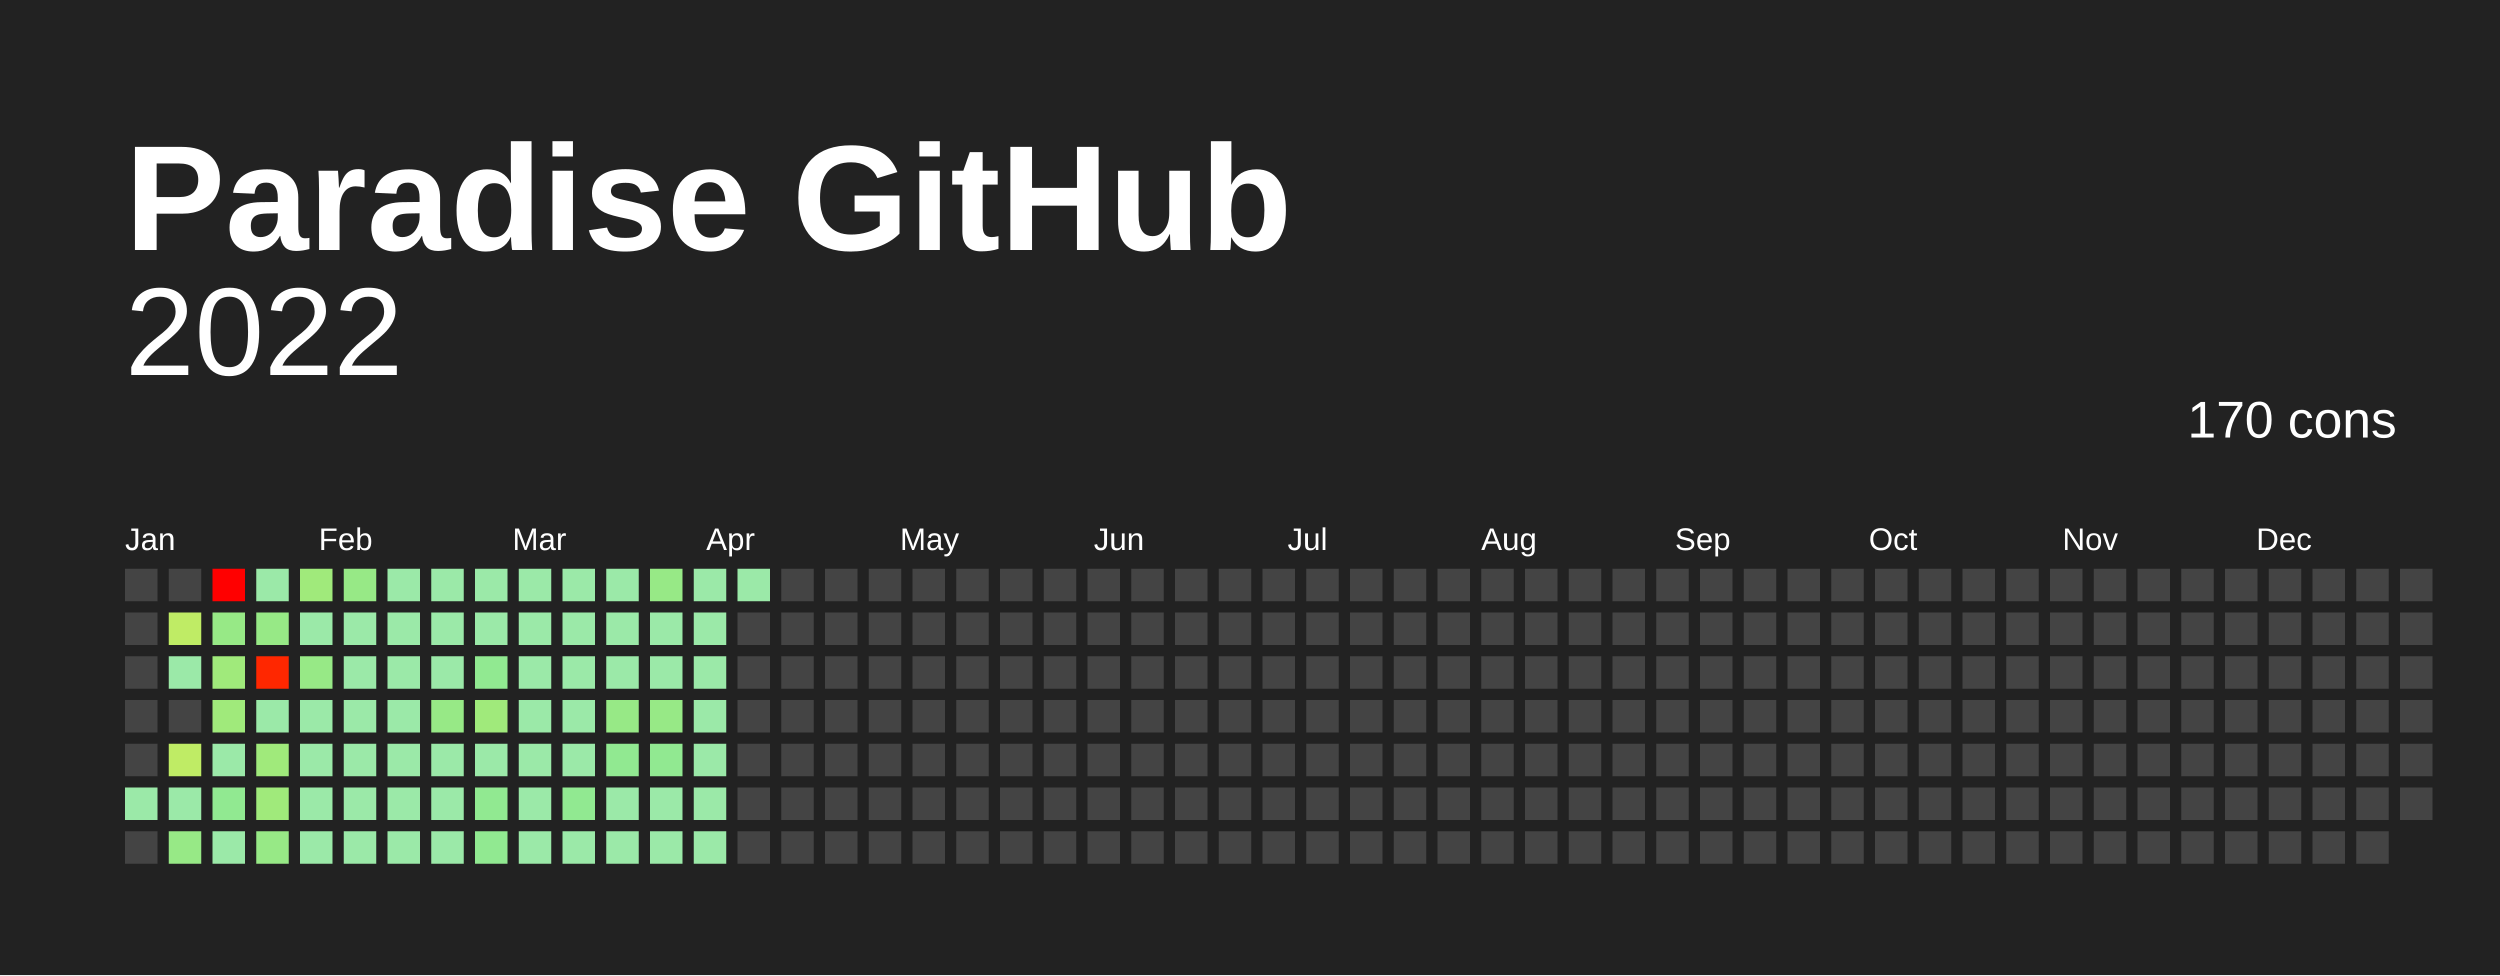
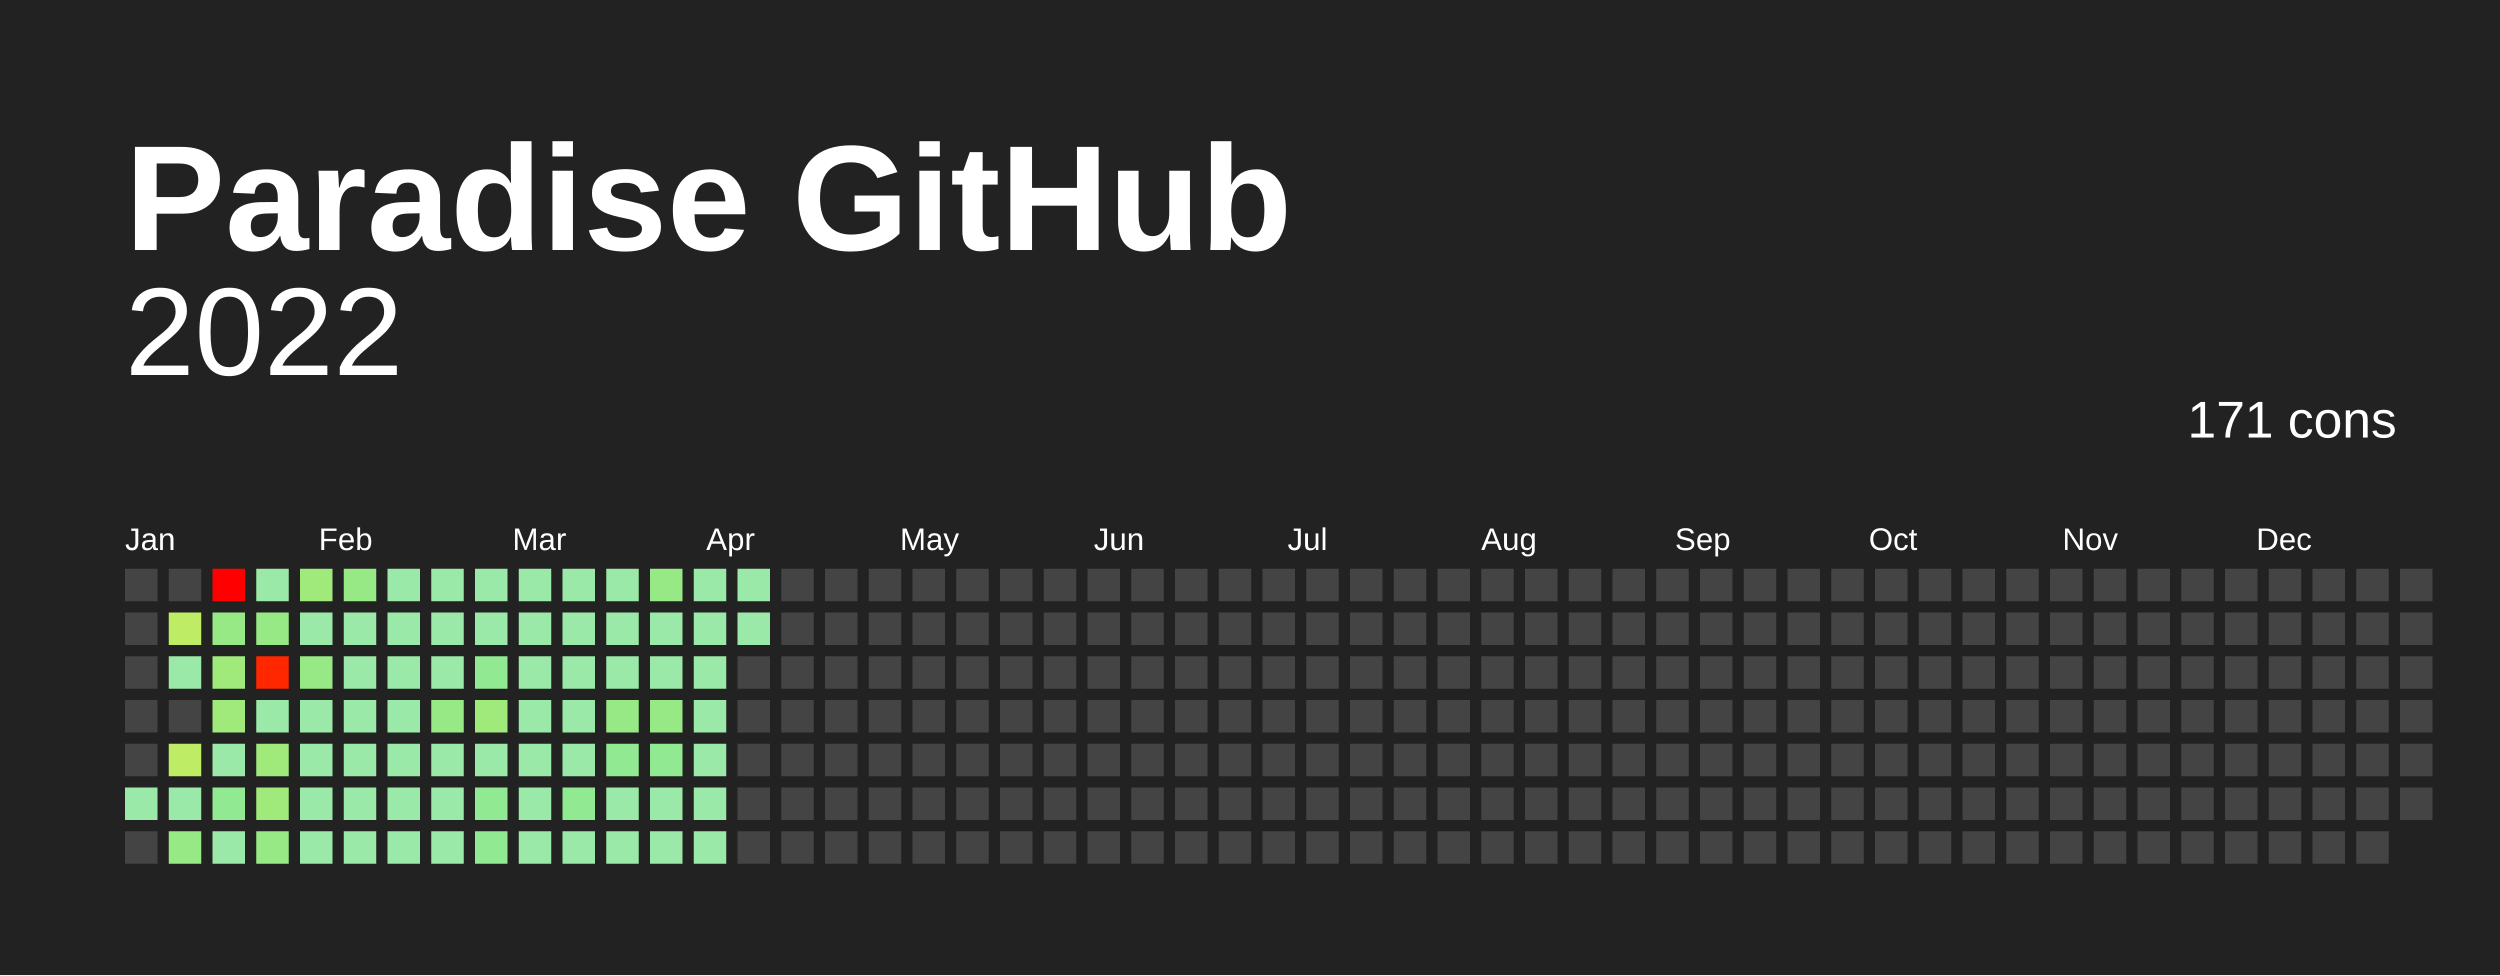
<svg xmlns="http://www.w3.org/2000/svg" baseProfile="full" height="78mm" version="1.1" viewBox="0,0,200,78" width="200mm">
  <defs />
  <rect fill="#222222" height="78" width="200" x="0" y="0" />
  <text fill="#FFFFFF" style="font-size:12px; font-family:Arial; font-weight:bold;" x="10" y="20">Paradise GitHub</text>
  <text alignment-baseline="hanging" fill="#FFFFFF" style="font-size:10.0px; font-family:Arial;" x="10" y="30">2022</text>
-   <text alignment-baseline="hanging" fill="#FFFFFF" style="font-size:4.125px; font-family:Arial;" x="175" y="35">170 cons</text>
+   <text alignment-baseline="hanging" fill="#FFFFFF" style="font-size:4.125px; font-family:Arial;" x="175" y="35">171 cons</text>
  <text fill="#FFFFFF" style="font-size:2.5px; font-family:Arial" x="10.0" y="44">Jan</text>
  <text fill="#FFFFFF" style="font-size:2.5px; font-family:Arial" x="25.5" y="44">Feb</text>
  <text fill="#FFFFFF" style="font-size:2.5px; font-family:Arial" x="41.0" y="44">Mar</text>
  <text fill="#FFFFFF" style="font-size:2.5px; font-family:Arial" x="56.5" y="44">Apr</text>
  <text fill="#FFFFFF" style="font-size:2.5px; font-family:Arial" x="72.0" y="44">May</text>
  <text fill="#FFFFFF" style="font-size:2.5px; font-family:Arial" x="87.5" y="44">Jun</text>
  <text fill="#FFFFFF" style="font-size:2.5px; font-family:Arial" x="103.0" y="44">Jul</text>
  <text fill="#FFFFFF" style="font-size:2.5px; font-family:Arial" x="118.5" y="44">Aug</text>
  <text fill="#FFFFFF" style="font-size:2.5px; font-family:Arial" x="134.0" y="44">Sep</text>
  <text fill="#FFFFFF" style="font-size:2.5px; font-family:Arial" x="149.5" y="44">Oct</text>
  <text fill="#FFFFFF" style="font-size:2.5px; font-family:Arial" x="165.0" y="44">Nov</text>
  <text fill="#FFFFFF" style="font-size:2.5px; font-family:Arial" x="180.5" y="44">Dec</text>
  <rect fill="#444444" height="2.6" width="2.6" x="10.0" y="45.5" />
  <rect fill="#444444" height="2.6" width="2.6" x="10.0" y="49.0" />
  <rect fill="#444444" height="2.6" width="2.6" x="10.0" y="52.5" />
  <rect fill="#444444" height="2.6" width="2.6" x="10.0" y="56.0" />
  <rect fill="#444444" height="2.6" width="2.6" x="10.0" y="59.5" />
  <rect fill="#9be9a8" height="2.6" width="2.6" x="10.0" y="63.0" />
  <rect fill="#444444" height="2.6" width="2.6" x="10.0" y="66.5" />
  <rect fill="#444444" height="2.6" width="2.6" x="13.5" y="45.5" />
  <rect fill="#bfec65" height="2.6" width="2.6" x="13.5" y="49.0" />
  <rect fill="#9be9a8" height="2.6" width="2.6" x="13.5" y="52.5" />
  <rect fill="#444444" height="2.6" width="2.6" x="13.5" y="56.0" />
  <rect fill="#bfec65" height="2.6" width="2.6" x="13.5" y="59.5" />
  <rect fill="#9be9a8" height="2.6" width="2.6" x="13.5" y="63.0" />
  <rect fill="#97e986" height="2.6" width="2.6" x="13.5" y="66.5" />
  <rect fill="red" height="2.6" width="2.6" x="17.0" y="45.5" />
  <rect fill="#97e986" height="2.6" width="2.6" x="17.0" y="49.0" />
  <rect fill="#a0ea7b" height="2.6" width="2.6" x="17.0" y="52.5" />
  <rect fill="#a0ea7b" height="2.6" width="2.6" x="17.0" y="56.0" />
  <rect fill="#9be9a8" height="2.6" width="2.6" x="17.0" y="59.5" />
  <rect fill="#91e991" height="2.6" width="2.6" x="17.0" y="63.0" />
  <rect fill="#9be9a8" height="2.6" width="2.6" x="17.0" y="66.5" />
  <rect fill="#9be9a8" height="2.6" width="2.6" x="20.5" y="45.5" />
  <rect fill="#97e986" height="2.6" width="2.6" x="20.5" y="49.0" />
  <rect fill="#ff2700" height="2.6" width="2.6" x="20.5" y="52.5" />
  <rect fill="#9be9a8" height="2.6" width="2.6" x="20.5" y="56.0" />
  <rect fill="#a0ea7b" height="2.6" width="2.6" x="20.5" y="59.5" />
  <rect fill="#a0ea7b" height="2.6" width="2.6" x="20.5" y="63.0" />
  <rect fill="#97e986" height="2.6" width="2.6" x="20.5" y="66.5" />
  <rect fill="#a0ea7b" height="2.6" width="2.6" x="24.0" y="45.5" />
  <rect fill="#9be9a8" height="2.6" width="2.6" x="24.0" y="49.0" />
  <rect fill="#97e986" height="2.6" width="2.6" x="24.0" y="52.5" />
  <rect fill="#9be9a8" height="2.6" width="2.6" x="24.0" y="56.0" />
  <rect fill="#9be9a8" height="2.6" width="2.6" x="24.0" y="59.5" />
  <rect fill="#9be9a8" height="2.6" width="2.6" x="24.0" y="63.0" />
  <rect fill="#9be9a8" height="2.6" width="2.6" x="24.0" y="66.5" />
  <rect fill="#97e986" height="2.6" width="2.6" x="27.5" y="45.5" />
  <rect fill="#9be9a8" height="2.6" width="2.6" x="27.5" y="49.0" />
  <rect fill="#9be9a8" height="2.6" width="2.6" x="27.5" y="52.5" />
  <rect fill="#9be9a8" height="2.6" width="2.6" x="27.5" y="56.0" />
  <rect fill="#9be9a8" height="2.6" width="2.6" x="27.5" y="59.5" />
  <rect fill="#9be9a8" height="2.6" width="2.6" x="27.5" y="63.0" />
  <rect fill="#9be9a8" height="2.6" width="2.6" x="27.5" y="66.5" />
  <rect fill="#9be9a8" height="2.6" width="2.6" x="31.0" y="45.5" />
  <rect fill="#9be9a8" height="2.6" width="2.6" x="31.0" y="49.0" />
  <rect fill="#9be9a8" height="2.6" width="2.6" x="31.0" y="52.5" />
  <rect fill="#9be9a8" height="2.6" width="2.6" x="31.0" y="56.0" />
  <rect fill="#9be9a8" height="2.6" width="2.6" x="31.0" y="59.5" />
  <rect fill="#9be9a8" height="2.6" width="2.6" x="31.0" y="63.0" />
  <rect fill="#9be9a8" height="2.6" width="2.6" x="31.0" y="66.5" />
  <rect fill="#9be9a8" height="2.6" width="2.6" x="34.5" y="45.5" />
  <rect fill="#9be9a8" height="2.6" width="2.6" x="34.5" y="49.0" />
  <rect fill="#9be9a8" height="2.6" width="2.6" x="34.5" y="52.5" />
  <rect fill="#97e986" height="2.6" width="2.6" x="34.5" y="56.0" />
  <rect fill="#9be9a8" height="2.6" width="2.6" x="34.5" y="59.5" />
  <rect fill="#9be9a8" height="2.6" width="2.6" x="34.5" y="63.0" />
  <rect fill="#9be9a8" height="2.6" width="2.6" x="34.5" y="66.5" />
  <rect fill="#9be9a8" height="2.6" width="2.6" x="38.0" y="45.5" />
  <rect fill="#9be9a8" height="2.6" width="2.6" x="38.0" y="49.0" />
  <rect fill="#91e991" height="2.6" width="2.6" x="38.0" y="52.5" />
  <rect fill="#a0ea7b" height="2.6" width="2.6" x="38.0" y="56.0" />
  <rect fill="#9be9a8" height="2.6" width="2.6" x="38.0" y="59.5" />
  <rect fill="#91e991" height="2.6" width="2.6" x="38.0" y="63.0" />
  <rect fill="#91e991" height="2.6" width="2.6" x="38.0" y="66.5" />
  <rect fill="#9be9a8" height="2.6" width="2.6" x="41.5" y="45.5" />
  <rect fill="#9be9a8" height="2.6" width="2.6" x="41.5" y="49.0" />
  <rect fill="#9be9a8" height="2.6" width="2.6" x="41.5" y="52.5" />
  <rect fill="#9be9a8" height="2.6" width="2.6" x="41.5" y="56.0" />
  <rect fill="#9be9a8" height="2.6" width="2.6" x="41.5" y="59.5" />
  <rect fill="#9be9a8" height="2.6" width="2.6" x="41.5" y="63.0" />
  <rect fill="#9be9a8" height="2.6" width="2.6" x="41.5" y="66.5" />
  <rect fill="#9be9a8" height="2.6" width="2.6" x="45.0" y="45.5" />
  <rect fill="#9be9a8" height="2.6" width="2.6" x="45.0" y="49.0" />
  <rect fill="#9be9a8" height="2.6" width="2.6" x="45.0" y="52.5" />
  <rect fill="#9be9a8" height="2.6" width="2.6" x="45.0" y="56.0" />
  <rect fill="#9be9a8" height="2.6" width="2.6" x="45.0" y="59.5" />
  <rect fill="#91e991" height="2.6" width="2.6" x="45.0" y="63.0" />
  <rect fill="#9be9a8" height="2.6" width="2.6" x="45.0" y="66.5" />
  <rect fill="#9be9a8" height="2.6" width="2.6" x="48.5" y="45.5" />
  <rect fill="#9be9a8" height="2.6" width="2.6" x="48.5" y="49.0" />
  <rect fill="#9be9a8" height="2.6" width="2.6" x="48.5" y="52.5" />
  <rect fill="#97e986" height="2.6" width="2.6" x="48.5" y="56.0" />
  <rect fill="#91e991" height="2.6" width="2.6" x="48.5" y="59.5" />
  <rect fill="#9be9a8" height="2.6" width="2.6" x="48.5" y="63.0" />
  <rect fill="#9be9a8" height="2.6" width="2.6" x="48.5" y="66.5" />
  <rect fill="#97e986" height="2.6" width="2.6" x="52.0" y="45.5" />
  <rect fill="#9be9a8" height="2.6" width="2.6" x="52.0" y="49.0" />
  <rect fill="#9be9a8" height="2.6" width="2.6" x="52.0" y="52.5" />
  <rect fill="#97e986" height="2.6" width="2.6" x="52.0" y="56.0" />
  <rect fill="#91e991" height="2.6" width="2.6" x="52.0" y="59.5" />
  <rect fill="#9be9a8" height="2.6" width="2.6" x="52.0" y="63.0" />
  <rect fill="#9be9a8" height="2.6" width="2.6" x="52.0" y="66.5" />
  <rect fill="#9be9a8" height="2.6" width="2.6" x="55.5" y="45.5" />
  <rect fill="#9be9a8" height="2.6" width="2.6" x="55.5" y="49.0" />
  <rect fill="#9be9a8" height="2.6" width="2.6" x="55.5" y="52.5" />
  <rect fill="#9be9a8" height="2.6" width="2.6" x="55.5" y="56.0" />
  <rect fill="#9be9a8" height="2.6" width="2.6" x="55.5" y="59.5" />
  <rect fill="#9be9a8" height="2.6" width="2.6" x="55.5" y="63.0" />
  <rect fill="#9be9a8" height="2.6" width="2.6" x="55.5" y="66.5" />
  <rect fill="#9be9a8" height="2.6" width="2.6" x="59.0" y="45.5" />
-   <rect fill="#444444" height="2.6" width="2.6" x="59.0" y="49.0" />
+   <rect fill="#9be9a8" height="2.6" width="2.6" x="59.0" y="49.0" />
  <rect fill="#444444" height="2.6" width="2.6" x="59.0" y="52.5" />
  <rect fill="#444444" height="2.6" width="2.6" x="59.0" y="56.0" />
  <rect fill="#444444" height="2.6" width="2.6" x="59.0" y="59.5" />
  <rect fill="#444444" height="2.6" width="2.6" x="59.0" y="63.0" />
  <rect fill="#444444" height="2.6" width="2.6" x="59.0" y="66.5" />
  <rect fill="#444444" height="2.6" width="2.6" x="62.5" y="45.5" />
  <rect fill="#444444" height="2.6" width="2.6" x="62.5" y="49.0" />
  <rect fill="#444444" height="2.6" width="2.6" x="62.5" y="52.5" />
  <rect fill="#444444" height="2.6" width="2.6" x="62.5" y="56.0" />
  <rect fill="#444444" height="2.6" width="2.6" x="62.5" y="59.5" />
  <rect fill="#444444" height="2.6" width="2.6" x="62.5" y="63.0" />
  <rect fill="#444444" height="2.6" width="2.6" x="62.5" y="66.5" />
  <rect fill="#444444" height="2.6" width="2.6" x="66.0" y="45.5" />
  <rect fill="#444444" height="2.6" width="2.6" x="66.0" y="49.0" />
  <rect fill="#444444" height="2.6" width="2.6" x="66.0" y="52.5" />
  <rect fill="#444444" height="2.6" width="2.6" x="66.0" y="56.0" />
  <rect fill="#444444" height="2.6" width="2.6" x="66.0" y="59.5" />
  <rect fill="#444444" height="2.6" width="2.6" x="66.0" y="63.0" />
  <rect fill="#444444" height="2.6" width="2.6" x="66.0" y="66.5" />
  <rect fill="#444444" height="2.6" width="2.6" x="69.5" y="45.5" />
  <rect fill="#444444" height="2.6" width="2.6" x="69.5" y="49.0" />
  <rect fill="#444444" height="2.6" width="2.6" x="69.5" y="52.5" />
  <rect fill="#444444" height="2.6" width="2.6" x="69.5" y="56.0" />
  <rect fill="#444444" height="2.6" width="2.6" x="69.5" y="59.5" />
  <rect fill="#444444" height="2.6" width="2.6" x="69.5" y="63.0" />
  <rect fill="#444444" height="2.6" width="2.6" x="69.5" y="66.5" />
  <rect fill="#444444" height="2.6" width="2.6" x="73.0" y="45.5" />
  <rect fill="#444444" height="2.6" width="2.6" x="73.0" y="49.0" />
  <rect fill="#444444" height="2.6" width="2.6" x="73.0" y="52.5" />
  <rect fill="#444444" height="2.6" width="2.6" x="73.0" y="56.0" />
  <rect fill="#444444" height="2.6" width="2.6" x="73.0" y="59.5" />
  <rect fill="#444444" height="2.6" width="2.6" x="73.0" y="63.0" />
  <rect fill="#444444" height="2.6" width="2.6" x="73.0" y="66.5" />
  <rect fill="#444444" height="2.6" width="2.6" x="76.5" y="45.5" />
  <rect fill="#444444" height="2.6" width="2.6" x="76.5" y="49.0" />
  <rect fill="#444444" height="2.6" width="2.6" x="76.5" y="52.5" />
  <rect fill="#444444" height="2.6" width="2.6" x="76.5" y="56.0" />
  <rect fill="#444444" height="2.6" width="2.6" x="76.5" y="59.5" />
  <rect fill="#444444" height="2.6" width="2.6" x="76.5" y="63.0" />
  <rect fill="#444444" height="2.6" width="2.6" x="76.5" y="66.5" />
  <rect fill="#444444" height="2.6" width="2.6" x="80.0" y="45.5" />
  <rect fill="#444444" height="2.6" width="2.6" x="80.0" y="49.0" />
  <rect fill="#444444" height="2.6" width="2.6" x="80.0" y="52.5" />
  <rect fill="#444444" height="2.6" width="2.6" x="80.0" y="56.0" />
  <rect fill="#444444" height="2.6" width="2.6" x="80.0" y="59.5" />
  <rect fill="#444444" height="2.6" width="2.6" x="80.0" y="63.0" />
  <rect fill="#444444" height="2.6" width="2.6" x="80.0" y="66.5" />
  <rect fill="#444444" height="2.6" width="2.6" x="83.5" y="45.5" />
  <rect fill="#444444" height="2.6" width="2.6" x="83.5" y="49.0" />
  <rect fill="#444444" height="2.6" width="2.6" x="83.5" y="52.5" />
  <rect fill="#444444" height="2.6" width="2.6" x="83.5" y="56.0" />
  <rect fill="#444444" height="2.6" width="2.6" x="83.5" y="59.5" />
  <rect fill="#444444" height="2.6" width="2.6" x="83.5" y="63.0" />
  <rect fill="#444444" height="2.6" width="2.6" x="83.5" y="66.5" />
  <rect fill="#444444" height="2.6" width="2.6" x="87.0" y="45.5" />
  <rect fill="#444444" height="2.6" width="2.6" x="87.0" y="49.0" />
  <rect fill="#444444" height="2.6" width="2.6" x="87.0" y="52.5" />
  <rect fill="#444444" height="2.6" width="2.6" x="87.0" y="56.0" />
  <rect fill="#444444" height="2.6" width="2.6" x="87.0" y="59.5" />
  <rect fill="#444444" height="2.6" width="2.6" x="87.0" y="63.0" />
  <rect fill="#444444" height="2.6" width="2.6" x="87.0" y="66.5" />
  <rect fill="#444444" height="2.6" width="2.6" x="90.5" y="45.5" />
  <rect fill="#444444" height="2.6" width="2.6" x="90.5" y="49.0" />
  <rect fill="#444444" height="2.6" width="2.6" x="90.5" y="52.5" />
  <rect fill="#444444" height="2.6" width="2.6" x="90.5" y="56.0" />
  <rect fill="#444444" height="2.6" width="2.6" x="90.5" y="59.5" />
  <rect fill="#444444" height="2.6" width="2.6" x="90.5" y="63.0" />
  <rect fill="#444444" height="2.6" width="2.6" x="90.5" y="66.5" />
  <rect fill="#444444" height="2.6" width="2.6" x="94.0" y="45.5" />
  <rect fill="#444444" height="2.6" width="2.6" x="94.0" y="49.0" />
  <rect fill="#444444" height="2.6" width="2.6" x="94.0" y="52.5" />
  <rect fill="#444444" height="2.6" width="2.6" x="94.0" y="56.0" />
  <rect fill="#444444" height="2.6" width="2.6" x="94.0" y="59.5" />
  <rect fill="#444444" height="2.6" width="2.6" x="94.0" y="63.0" />
  <rect fill="#444444" height="2.6" width="2.6" x="94.0" y="66.5" />
  <rect fill="#444444" height="2.6" width="2.6" x="97.5" y="45.5" />
  <rect fill="#444444" height="2.6" width="2.6" x="97.5" y="49.0" />
  <rect fill="#444444" height="2.6" width="2.6" x="97.5" y="52.5" />
  <rect fill="#444444" height="2.6" width="2.6" x="97.5" y="56.0" />
  <rect fill="#444444" height="2.6" width="2.6" x="97.5" y="59.5" />
  <rect fill="#444444" height="2.6" width="2.6" x="97.5" y="63.0" />
  <rect fill="#444444" height="2.6" width="2.6" x="97.5" y="66.5" />
  <rect fill="#444444" height="2.6" width="2.6" x="101.0" y="45.5" />
  <rect fill="#444444" height="2.6" width="2.6" x="101.0" y="49.0" />
  <rect fill="#444444" height="2.6" width="2.6" x="101.0" y="52.5" />
  <rect fill="#444444" height="2.6" width="2.6" x="101.0" y="56.0" />
  <rect fill="#444444" height="2.6" width="2.6" x="101.0" y="59.5" />
  <rect fill="#444444" height="2.6" width="2.6" x="101.0" y="63.0" />
  <rect fill="#444444" height="2.6" width="2.6" x="101.0" y="66.5" />
  <rect fill="#444444" height="2.6" width="2.6" x="104.5" y="45.5" />
  <rect fill="#444444" height="2.6" width="2.6" x="104.5" y="49.0" />
  <rect fill="#444444" height="2.6" width="2.6" x="104.5" y="52.5" />
  <rect fill="#444444" height="2.6" width="2.6" x="104.5" y="56.0" />
  <rect fill="#444444" height="2.6" width="2.6" x="104.5" y="59.5" />
  <rect fill="#444444" height="2.6" width="2.6" x="104.5" y="63.0" />
  <rect fill="#444444" height="2.6" width="2.6" x="104.5" y="66.5" />
  <rect fill="#444444" height="2.6" width="2.6" x="108.0" y="45.5" />
  <rect fill="#444444" height="2.6" width="2.6" x="108.0" y="49.0" />
  <rect fill="#444444" height="2.6" width="2.6" x="108.0" y="52.5" />
  <rect fill="#444444" height="2.6" width="2.6" x="108.0" y="56.0" />
  <rect fill="#444444" height="2.6" width="2.6" x="108.0" y="59.5" />
  <rect fill="#444444" height="2.6" width="2.6" x="108.0" y="63.0" />
  <rect fill="#444444" height="2.6" width="2.6" x="108.0" y="66.5" />
  <rect fill="#444444" height="2.6" width="2.6" x="111.5" y="45.5" />
  <rect fill="#444444" height="2.6" width="2.6" x="111.5" y="49.0" />
  <rect fill="#444444" height="2.6" width="2.6" x="111.5" y="52.5" />
  <rect fill="#444444" height="2.6" width="2.6" x="111.5" y="56.0" />
  <rect fill="#444444" height="2.6" width="2.6" x="111.5" y="59.5" />
  <rect fill="#444444" height="2.6" width="2.6" x="111.5" y="63.0" />
  <rect fill="#444444" height="2.6" width="2.6" x="111.5" y="66.5" />
  <rect fill="#444444" height="2.6" width="2.6" x="115.0" y="45.5" />
  <rect fill="#444444" height="2.6" width="2.6" x="115.0" y="49.0" />
  <rect fill="#444444" height="2.6" width="2.6" x="115.0" y="52.5" />
  <rect fill="#444444" height="2.6" width="2.6" x="115.0" y="56.0" />
  <rect fill="#444444" height="2.6" width="2.6" x="115.0" y="59.5" />
  <rect fill="#444444" height="2.6" width="2.6" x="115.0" y="63.0" />
  <rect fill="#444444" height="2.6" width="2.6" x="115.0" y="66.5" />
  <rect fill="#444444" height="2.6" width="2.6" x="118.5" y="45.5" />
  <rect fill="#444444" height="2.6" width="2.6" x="118.5" y="49.0" />
  <rect fill="#444444" height="2.6" width="2.6" x="118.5" y="52.5" />
  <rect fill="#444444" height="2.6" width="2.6" x="118.5" y="56.0" />
  <rect fill="#444444" height="2.6" width="2.6" x="118.5" y="59.5" />
  <rect fill="#444444" height="2.6" width="2.6" x="118.5" y="63.0" />
  <rect fill="#444444" height="2.6" width="2.6" x="118.5" y="66.5" />
  <rect fill="#444444" height="2.6" width="2.6" x="122.0" y="45.5" />
  <rect fill="#444444" height="2.6" width="2.6" x="122.0" y="49.0" />
  <rect fill="#444444" height="2.6" width="2.6" x="122.0" y="52.5" />
  <rect fill="#444444" height="2.6" width="2.6" x="122.0" y="56.0" />
  <rect fill="#444444" height="2.6" width="2.6" x="122.0" y="59.5" />
  <rect fill="#444444" height="2.6" width="2.6" x="122.0" y="63.0" />
  <rect fill="#444444" height="2.6" width="2.6" x="122.0" y="66.5" />
  <rect fill="#444444" height="2.6" width="2.6" x="125.5" y="45.5" />
  <rect fill="#444444" height="2.6" width="2.6" x="125.5" y="49.0" />
  <rect fill="#444444" height="2.6" width="2.6" x="125.5" y="52.5" />
  <rect fill="#444444" height="2.6" width="2.6" x="125.5" y="56.0" />
  <rect fill="#444444" height="2.6" width="2.6" x="125.5" y="59.5" />
  <rect fill="#444444" height="2.6" width="2.6" x="125.5" y="63.0" />
  <rect fill="#444444" height="2.6" width="2.6" x="125.5" y="66.5" />
  <rect fill="#444444" height="2.6" width="2.6" x="129.0" y="45.5" />
  <rect fill="#444444" height="2.6" width="2.6" x="129.0" y="49.0" />
  <rect fill="#444444" height="2.6" width="2.6" x="129.0" y="52.5" />
  <rect fill="#444444" height="2.6" width="2.6" x="129.0" y="56.0" />
  <rect fill="#444444" height="2.6" width="2.6" x="129.0" y="59.5" />
  <rect fill="#444444" height="2.6" width="2.6" x="129.0" y="63.0" />
  <rect fill="#444444" height="2.6" width="2.6" x="129.0" y="66.5" />
  <rect fill="#444444" height="2.6" width="2.6" x="132.5" y="45.5" />
  <rect fill="#444444" height="2.6" width="2.6" x="132.5" y="49.0" />
  <rect fill="#444444" height="2.6" width="2.6" x="132.5" y="52.5" />
  <rect fill="#444444" height="2.6" width="2.6" x="132.5" y="56.0" />
  <rect fill="#444444" height="2.6" width="2.6" x="132.5" y="59.5" />
  <rect fill="#444444" height="2.6" width="2.6" x="132.5" y="63.0" />
  <rect fill="#444444" height="2.6" width="2.6" x="132.5" y="66.5" />
  <rect fill="#444444" height="2.6" width="2.6" x="136.0" y="45.5" />
  <rect fill="#444444" height="2.6" width="2.6" x="136.0" y="49.0" />
  <rect fill="#444444" height="2.6" width="2.6" x="136.0" y="52.5" />
  <rect fill="#444444" height="2.6" width="2.6" x="136.0" y="56.0" />
  <rect fill="#444444" height="2.6" width="2.6" x="136.0" y="59.5" />
  <rect fill="#444444" height="2.6" width="2.6" x="136.0" y="63.0" />
  <rect fill="#444444" height="2.6" width="2.6" x="136.0" y="66.5" />
  <rect fill="#444444" height="2.6" width="2.6" x="139.5" y="45.5" />
  <rect fill="#444444" height="2.6" width="2.6" x="139.5" y="49.0" />
  <rect fill="#444444" height="2.6" width="2.6" x="139.5" y="52.5" />
  <rect fill="#444444" height="2.6" width="2.6" x="139.5" y="56.0" />
  <rect fill="#444444" height="2.6" width="2.6" x="139.5" y="59.5" />
  <rect fill="#444444" height="2.6" width="2.6" x="139.5" y="63.0" />
  <rect fill="#444444" height="2.6" width="2.6" x="139.5" y="66.5" />
  <rect fill="#444444" height="2.6" width="2.6" x="143.0" y="45.5" />
  <rect fill="#444444" height="2.6" width="2.6" x="143.0" y="49.0" />
  <rect fill="#444444" height="2.6" width="2.6" x="143.0" y="52.5" />
  <rect fill="#444444" height="2.6" width="2.6" x="143.0" y="56.0" />
  <rect fill="#444444" height="2.6" width="2.6" x="143.0" y="59.5" />
  <rect fill="#444444" height="2.6" width="2.6" x="143.0" y="63.0" />
  <rect fill="#444444" height="2.6" width="2.6" x="143.0" y="66.5" />
  <rect fill="#444444" height="2.6" width="2.6" x="146.5" y="45.5" />
  <rect fill="#444444" height="2.6" width="2.6" x="146.5" y="49.0" />
  <rect fill="#444444" height="2.6" width="2.6" x="146.5" y="52.5" />
  <rect fill="#444444" height="2.6" width="2.6" x="146.5" y="56.0" />
  <rect fill="#444444" height="2.6" width="2.6" x="146.5" y="59.5" />
  <rect fill="#444444" height="2.6" width="2.6" x="146.5" y="63.0" />
  <rect fill="#444444" height="2.6" width="2.6" x="146.5" y="66.5" />
  <rect fill="#444444" height="2.6" width="2.6" x="150.0" y="45.5" />
  <rect fill="#444444" height="2.6" width="2.6" x="150.0" y="49.0" />
  <rect fill="#444444" height="2.6" width="2.6" x="150.0" y="52.5" />
  <rect fill="#444444" height="2.6" width="2.6" x="150.0" y="56.0" />
  <rect fill="#444444" height="2.6" width="2.6" x="150.0" y="59.5" />
  <rect fill="#444444" height="2.6" width="2.6" x="150.0" y="63.0" />
  <rect fill="#444444" height="2.6" width="2.6" x="150.0" y="66.5" />
  <rect fill="#444444" height="2.6" width="2.6" x="153.5" y="45.5" />
  <rect fill="#444444" height="2.6" width="2.6" x="153.5" y="49.0" />
  <rect fill="#444444" height="2.6" width="2.6" x="153.5" y="52.5" />
  <rect fill="#444444" height="2.6" width="2.6" x="153.5" y="56.0" />
  <rect fill="#444444" height="2.6" width="2.6" x="153.5" y="59.5" />
  <rect fill="#444444" height="2.6" width="2.6" x="153.5" y="63.0" />
  <rect fill="#444444" height="2.6" width="2.6" x="153.5" y="66.5" />
  <rect fill="#444444" height="2.6" width="2.6" x="157.0" y="45.5" />
  <rect fill="#444444" height="2.6" width="2.6" x="157.0" y="49.0" />
  <rect fill="#444444" height="2.6" width="2.6" x="157.0" y="52.5" />
  <rect fill="#444444" height="2.6" width="2.6" x="157.0" y="56.0" />
  <rect fill="#444444" height="2.6" width="2.6" x="157.0" y="59.5" />
  <rect fill="#444444" height="2.6" width="2.6" x="157.0" y="63.0" />
  <rect fill="#444444" height="2.6" width="2.6" x="157.0" y="66.5" />
  <rect fill="#444444" height="2.6" width="2.6" x="160.5" y="45.5" />
  <rect fill="#444444" height="2.6" width="2.6" x="160.5" y="49.0" />
  <rect fill="#444444" height="2.6" width="2.6" x="160.5" y="52.5" />
  <rect fill="#444444" height="2.6" width="2.6" x="160.5" y="56.0" />
  <rect fill="#444444" height="2.6" width="2.6" x="160.5" y="59.5" />
  <rect fill="#444444" height="2.6" width="2.6" x="160.5" y="63.0" />
  <rect fill="#444444" height="2.6" width="2.6" x="160.5" y="66.5" />
  <rect fill="#444444" height="2.6" width="2.6" x="164.0" y="45.5" />
  <rect fill="#444444" height="2.6" width="2.6" x="164.0" y="49.0" />
  <rect fill="#444444" height="2.6" width="2.6" x="164.0" y="52.5" />
  <rect fill="#444444" height="2.6" width="2.6" x="164.0" y="56.0" />
  <rect fill="#444444" height="2.6" width="2.6" x="164.0" y="59.5" />
  <rect fill="#444444" height="2.6" width="2.6" x="164.0" y="63.0" />
  <rect fill="#444444" height="2.6" width="2.6" x="164.0" y="66.5" />
  <rect fill="#444444" height="2.6" width="2.6" x="167.5" y="45.5" />
  <rect fill="#444444" height="2.6" width="2.6" x="167.5" y="49.0" />
  <rect fill="#444444" height="2.6" width="2.6" x="167.5" y="52.5" />
  <rect fill="#444444" height="2.6" width="2.6" x="167.5" y="56.0" />
  <rect fill="#444444" height="2.6" width="2.6" x="167.5" y="59.5" />
  <rect fill="#444444" height="2.6" width="2.6" x="167.5" y="63.0" />
  <rect fill="#444444" height="2.6" width="2.6" x="167.5" y="66.5" />
  <rect fill="#444444" height="2.6" width="2.6" x="171.0" y="45.5" />
  <rect fill="#444444" height="2.6" width="2.6" x="171.0" y="49.0" />
  <rect fill="#444444" height="2.6" width="2.6" x="171.0" y="52.5" />
  <rect fill="#444444" height="2.6" width="2.6" x="171.0" y="56.0" />
  <rect fill="#444444" height="2.6" width="2.6" x="171.0" y="59.5" />
  <rect fill="#444444" height="2.6" width="2.6" x="171.0" y="63.0" />
  <rect fill="#444444" height="2.6" width="2.6" x="171.0" y="66.5" />
  <rect fill="#444444" height="2.6" width="2.6" x="174.5" y="45.5" />
  <rect fill="#444444" height="2.6" width="2.6" x="174.5" y="49.0" />
  <rect fill="#444444" height="2.6" width="2.6" x="174.5" y="52.5" />
  <rect fill="#444444" height="2.6" width="2.6" x="174.5" y="56.0" />
  <rect fill="#444444" height="2.6" width="2.6" x="174.5" y="59.5" />
  <rect fill="#444444" height="2.6" width="2.6" x="174.5" y="63.0" />
  <rect fill="#444444" height="2.6" width="2.6" x="174.5" y="66.5" />
  <rect fill="#444444" height="2.6" width="2.6" x="178.0" y="45.5" />
  <rect fill="#444444" height="2.6" width="2.6" x="178.0" y="49.0" />
  <rect fill="#444444" height="2.6" width="2.6" x="178.0" y="52.5" />
  <rect fill="#444444" height="2.6" width="2.6" x="178.0" y="56.0" />
  <rect fill="#444444" height="2.6" width="2.6" x="178.0" y="59.5" />
  <rect fill="#444444" height="2.6" width="2.6" x="178.0" y="63.0" />
  <rect fill="#444444" height="2.6" width="2.6" x="178.0" y="66.5" />
  <rect fill="#444444" height="2.6" width="2.6" x="181.5" y="45.5" />
  <rect fill="#444444" height="2.6" width="2.6" x="181.5" y="49.0" />
  <rect fill="#444444" height="2.6" width="2.6" x="181.5" y="52.5" />
  <rect fill="#444444" height="2.6" width="2.6" x="181.5" y="56.0" />
  <rect fill="#444444" height="2.6" width="2.6" x="181.5" y="59.5" />
  <rect fill="#444444" height="2.6" width="2.6" x="181.5" y="63.0" />
  <rect fill="#444444" height="2.6" width="2.6" x="181.5" y="66.5" />
  <rect fill="#444444" height="2.6" width="2.6" x="185.0" y="45.5" />
  <rect fill="#444444" height="2.6" width="2.6" x="185.0" y="49.0" />
  <rect fill="#444444" height="2.6" width="2.6" x="185.0" y="52.5" />
  <rect fill="#444444" height="2.6" width="2.6" x="185.0" y="56.0" />
  <rect fill="#444444" height="2.6" width="2.6" x="185.0" y="59.5" />
  <rect fill="#444444" height="2.6" width="2.6" x="185.0" y="63.0" />
  <rect fill="#444444" height="2.6" width="2.6" x="185.0" y="66.5" />
  <rect fill="#444444" height="2.6" width="2.6" x="188.5" y="45.5" />
  <rect fill="#444444" height="2.6" width="2.6" x="188.5" y="49.0" />
  <rect fill="#444444" height="2.6" width="2.6" x="188.5" y="52.5" />
  <rect fill="#444444" height="2.6" width="2.6" x="188.5" y="56.0" />
  <rect fill="#444444" height="2.6" width="2.6" x="188.5" y="59.5" />
  <rect fill="#444444" height="2.6" width="2.6" x="188.5" y="63.0" />
  <rect fill="#444444" height="2.6" width="2.6" x="188.5" y="66.5" />
  <rect fill="#444444" height="2.6" width="2.6" x="192.0" y="45.5" />
  <rect fill="#444444" height="2.6" width="2.6" x="192.0" y="49.0" />
  <rect fill="#444444" height="2.6" width="2.6" x="192.0" y="52.5" />
  <rect fill="#444444" height="2.6" width="2.6" x="192.0" y="56.0" />
  <rect fill="#444444" height="2.6" width="2.6" x="192.0" y="59.5" />
  <rect fill="#444444" height="2.6" width="2.6" x="192.0" y="63.0" />
</svg>
